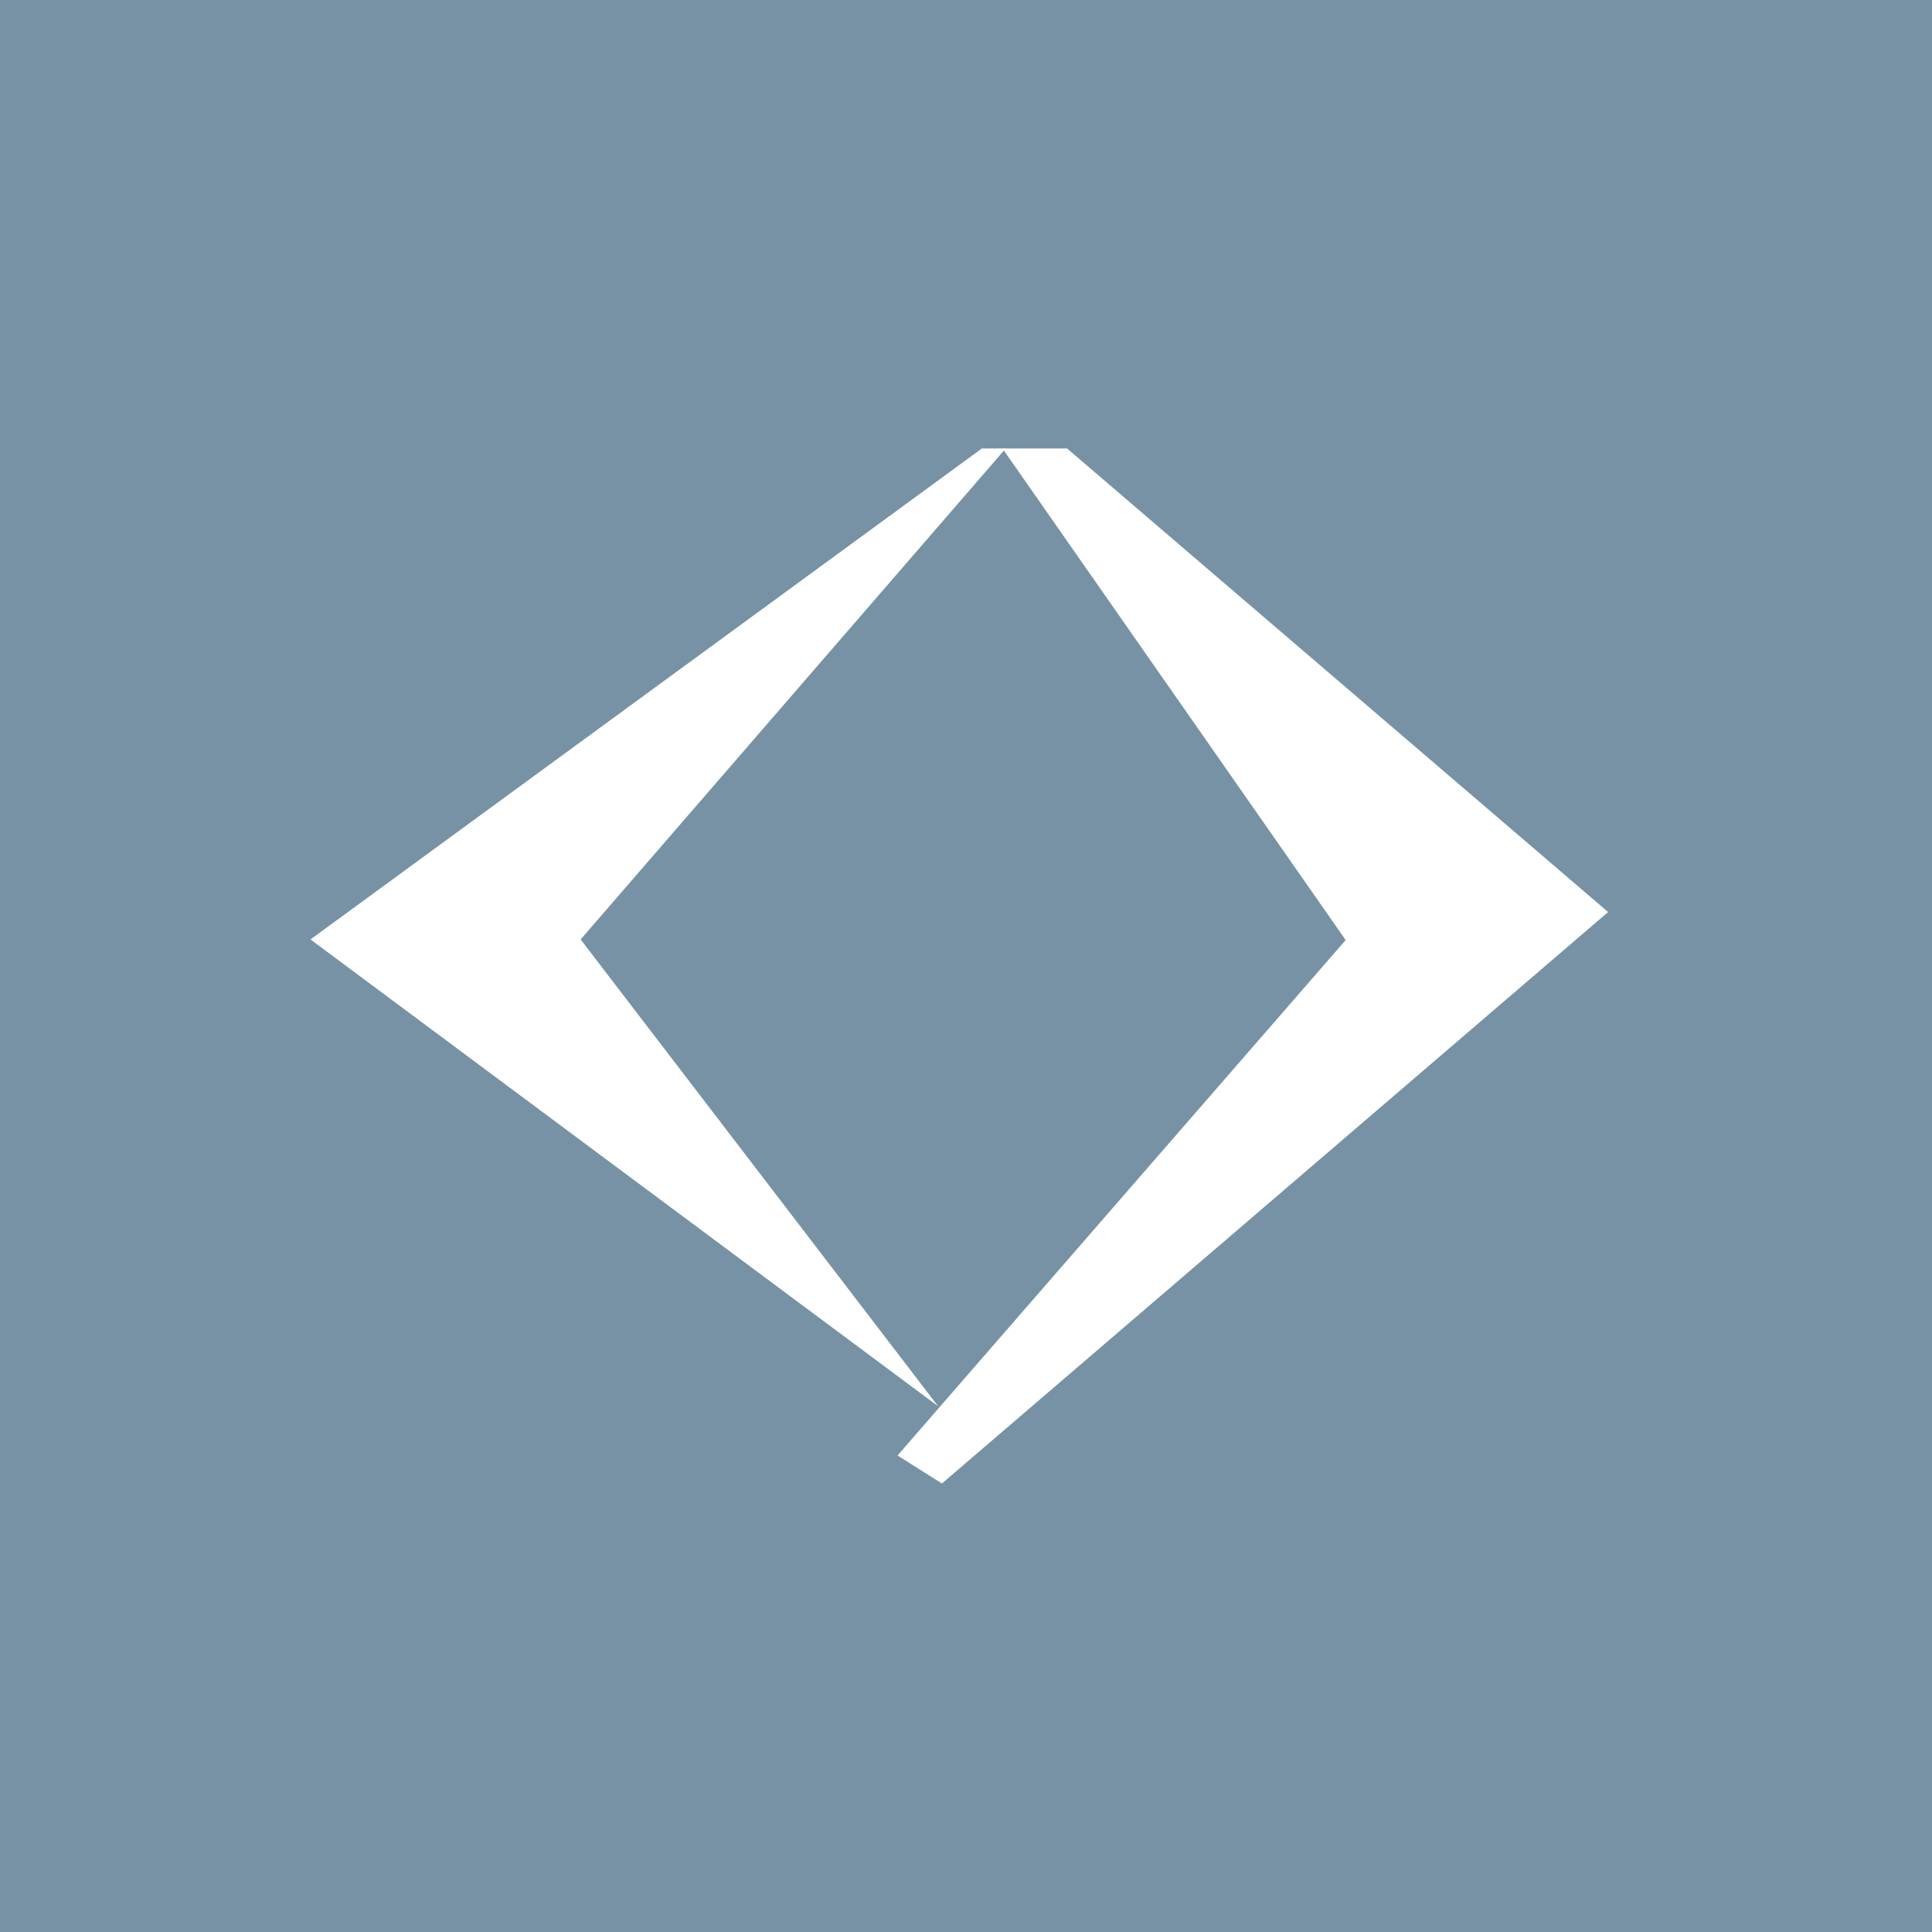
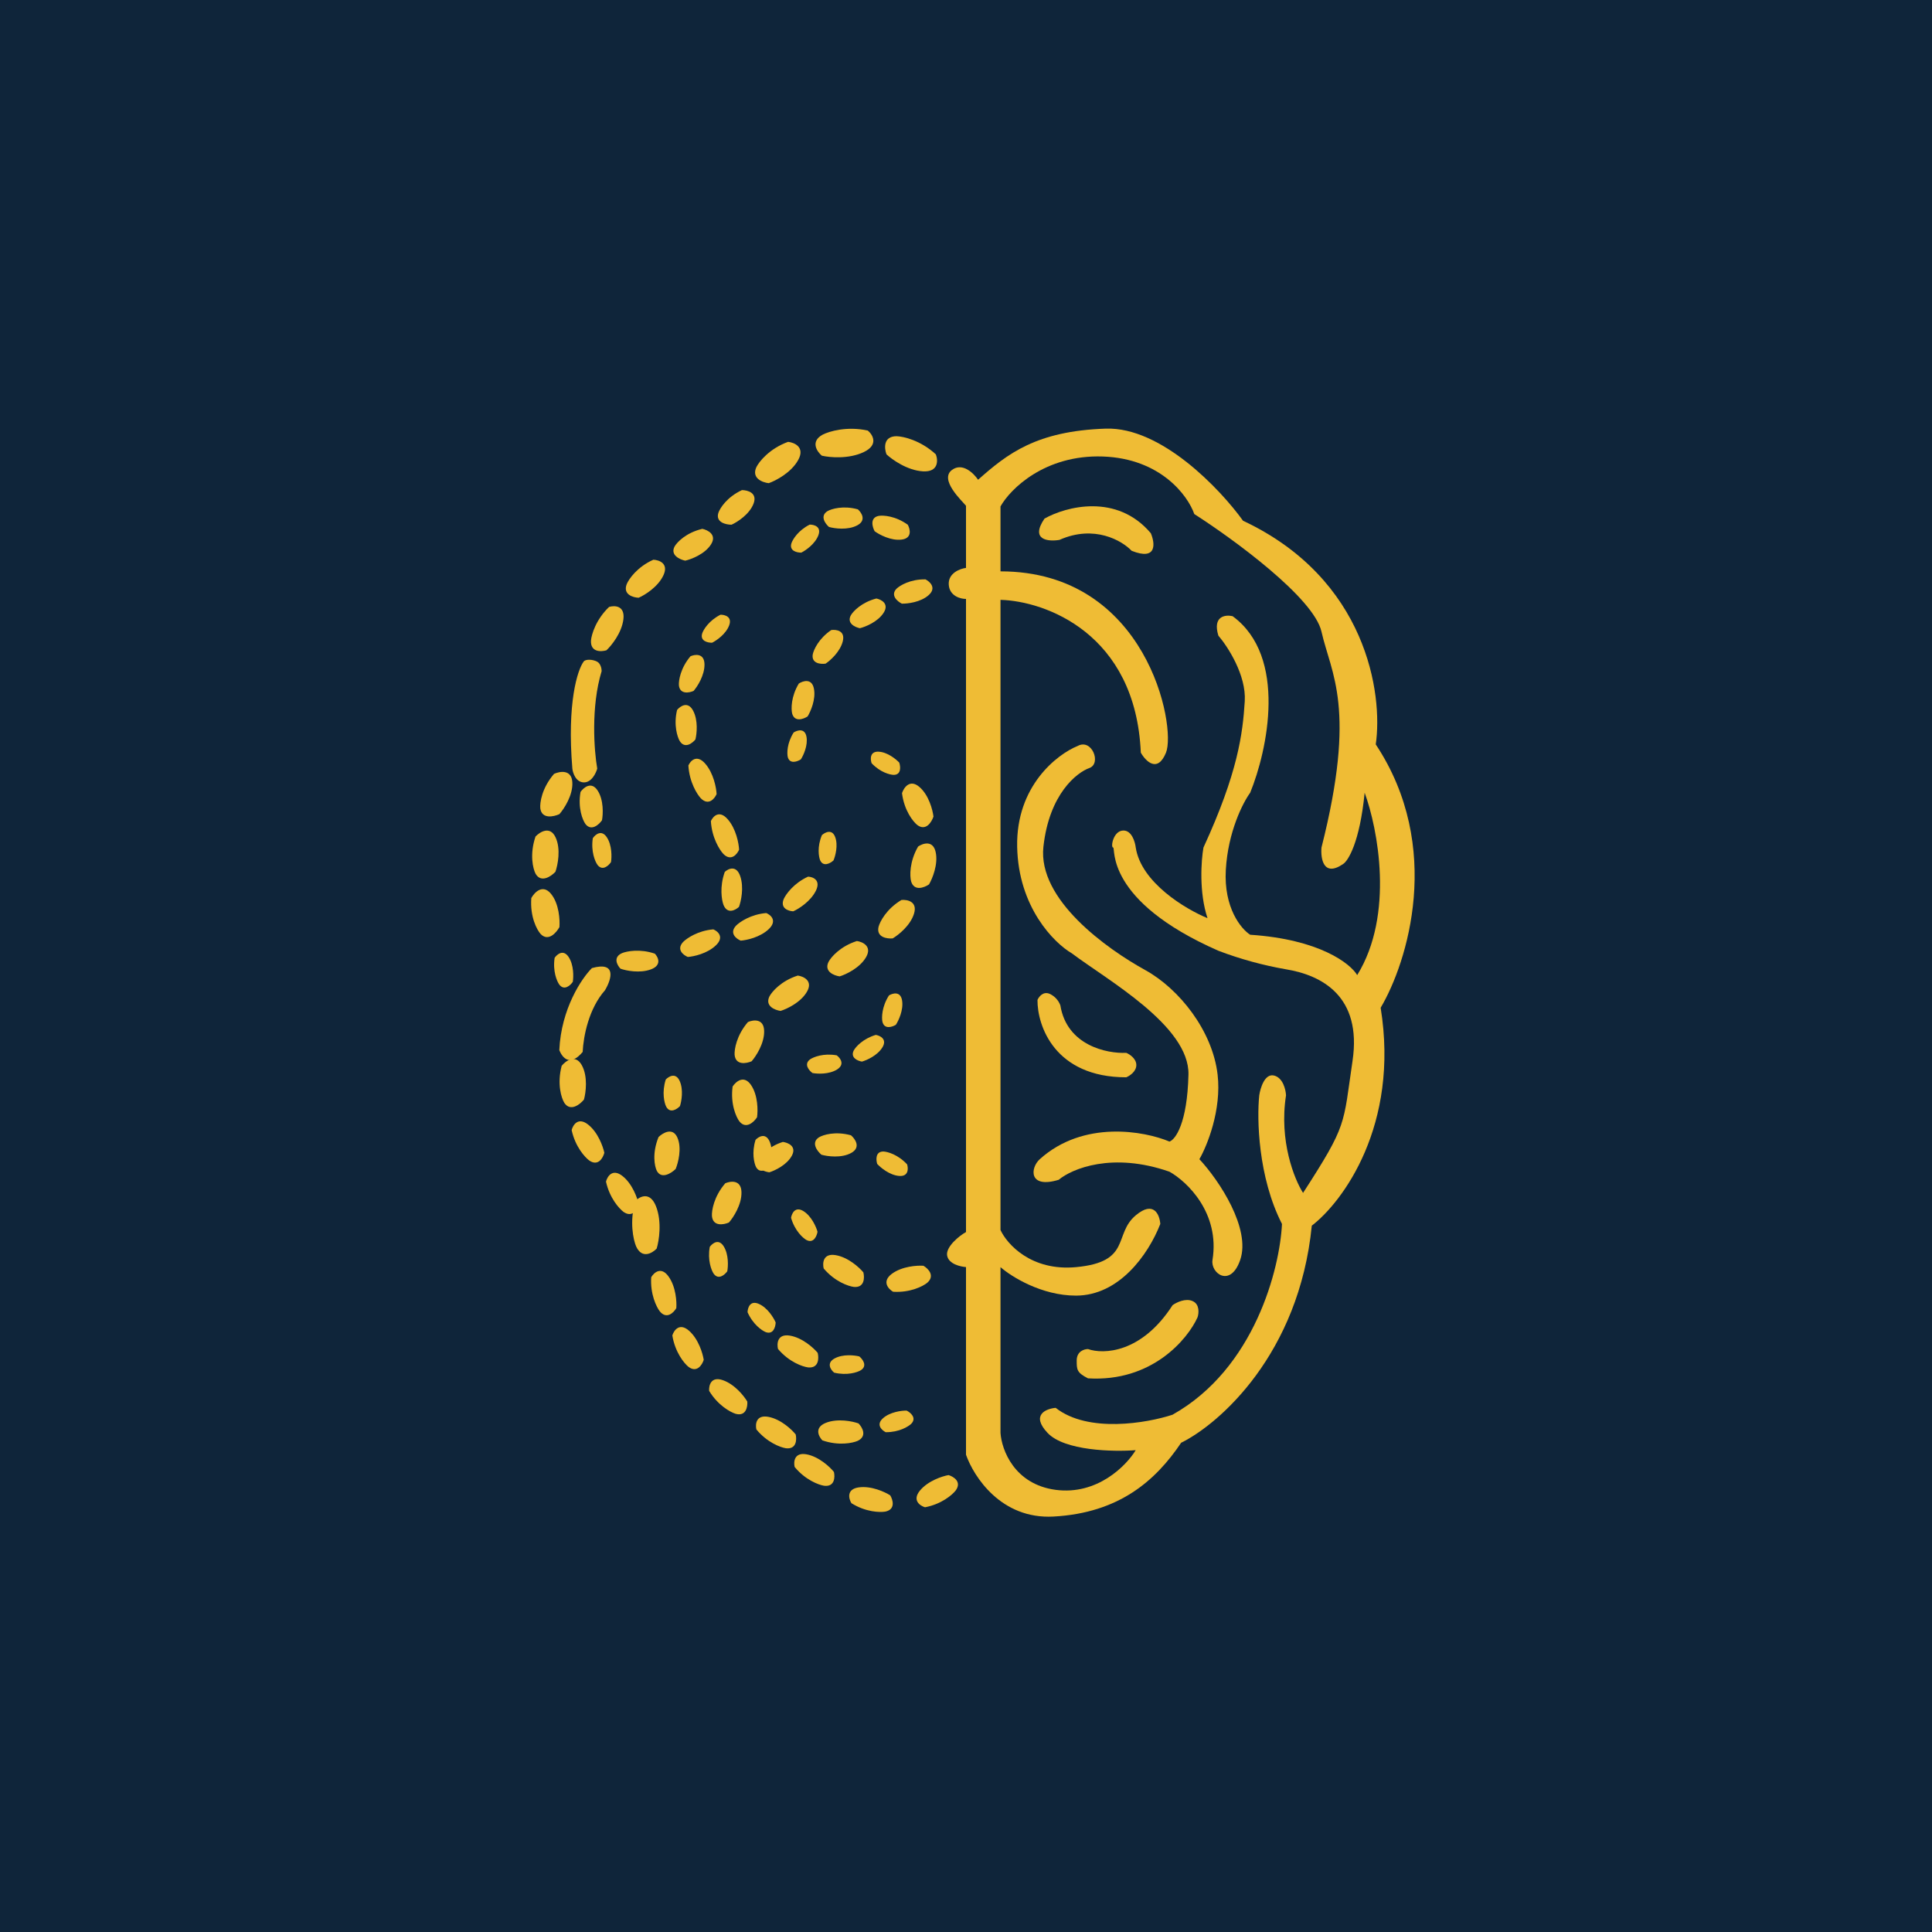
<svg xmlns="http://www.w3.org/2000/svg" width="56" height="56">
-   <path fill="#7792A4" d="M0 0h56v56H0z" />
-   <path d="M28.459 13L9 27.23 27.191 40.76 16.83 27.23 29.15 13h-.691z" fill="#fff" />
-   <path d="M30.93 13l15.682 13.436L27.302 43l-1.287-.812 12.99-14.94L29.057 13h1.872z" fill="#fff" />
+   <path fill="#0F253A" d="M0 0h56v56H0z" />
+   <path d="M27.594 13.622c.302-.227.63.095.756.284.85-.755 1.689-1.414 3.7-1.482 1.61-.054 3.325 1.758 3.98 2.67 3.591 1.685 4.06 5.024 3.847 6.483 1.971 2.974.916 6.328.142 7.633.55 3.41-1.102 5.632-1.996 6.316-.368 3.722-2.678 5.746-3.787 6.293-.74 1.1-1.8 2.035-3.7 2.139-1.521.083-2.313-1.16-2.536-1.792v-5.439c-.153-.011-.504-.084-.547-.335-.044-.252.358-.579.547-.68V17.36c-.146.003-.479-.076-.5-.415-.02-.339.337-.464.5-.484V14.66c-.11-.138-.785-.755-.406-1.039z" fill="#EFBC35" />
+   <path d="M31.967 13.232c-1.678-.058-2.683.94-2.967 1.447v1.882c4.249 0 5.102 4.504 4.797 5.255-.245.6-.588.25-.73 0-.15-3.463-2.78-4.395-4.067-4.429v18.266c.188.408.889 1.196 2.187 1.076 1.622-.15 1.078-.951 1.733-1.502.524-.44.693-.016.712.25-.353.901-1.2 2.077-2.445 2.077-.997 0-1.873-.55-2.187-.825v4.804c.031.483.395 1.49 1.599 1.651 1.204.16 2.049-.7 2.32-1.15-.647.05-2.066.02-2.555-.501-.49-.52-.047-.701.235-.726.94.74 2.649.442 3.386.2 2.388-1.34 3.111-4.245 3.174-5.53-.696-1.36-.73-3.052-.659-3.728.032-.216.16-.635.424-.575.263.06.344.409.352.575-.207 1.322.243 2.436.494 2.828 1.293-2.002 1.156-1.952 1.434-3.828.278-1.877-.9-2.485-1.928-2.653a10.669 10.669 0 01-1.961-.538c-3.312-1.458-2.971-2.992-3.05-2.992-.079 0 0-.493.299-.493.24 0 .337.329.356.493.157 1.02 1.452 1.79 2.08 2.047-.25-.752-.183-1.678-.117-2.047 1-2.172 1.138-3.3 1.197-4.24.047-.753-.49-1.581-.765-1.902-.173-.568.203-.612.412-.564 1.602 1.17 1.008 3.9.51 5.118-.21.286-.644 1.133-.706 2.236-.063 1.103.444 1.713.706 1.88 2.01.133 2.905.835 3.102 1.17 1.083-1.755.595-4.255.216-5.286-.142 1.438-.478 1.978-.628 2.069-.566.384-.651-.16-.623-.481 1.027-4.053.277-5.03 0-6.257-.221-.98-2.55-2.681-3.687-3.409-.184-.531-.973-1.609-2.65-1.668z" fill="#0F253A" />
+   <path d="M16.212 30.44c.053-1.206.653-2.089.946-2.38.698-.194.588.287.378.643-.47.533-.624 1.324-.647 1.788-.377.449-.594.155-.677-.051zM27.126 13.17c-.442-.408-.943-.521-1.138-.526-.39 0-.358.35-.293.525.163.153.602.466 1.057.493.455.026.44-.318.374-.493zM25.154 12.48c-.604-.133-1.124.023-1.308.118-.364.198-.168.49-.025.61.224.053.781.104 1.217-.105.437-.209.26-.502.116-.623zM22.843 12.807c-.538.196-.835.567-.917.729-.153.326.174.449.356.469.201-.07.654-.305.856-.675.202-.37-.112-.503-.295-.523zM21.505 14.206c-.438.205-.639.527-.684.663-.082.273.221.34.383.34.164-.074.521-.3.639-.613s-.176-.39-.338-.39zM23.469 15.206c-.337.171-.494.433-.53.543-.067.221.163.271.287.269.126-.063.4-.25.495-.503.095-.253-.129-.311-.252-.309zM20.883 17.818c-.336.171-.494.433-.53.543-.067.221.163.271.287.269.126-.063.401-.25.495-.503.095-.253-.129-.311-.252-.309zM20.014 19.022c-.288.34-.344.7-.336.837.025.274.295.226.426.168.109-.125.324-.456.316-.778-.009-.321-.275-.285-.406-.227zM19.625 20.58c-.104.434.008.78.077.899.145.233.364.067.455-.045.04-.161.084-.554-.068-.837-.151-.283-.372-.13-.464-.018zM19.953 22.188c.028.482.252.835.36.951.224.226.399.013.458-.122-.008-.179-.087-.607-.332-.885-.246-.278-.427-.078-.486.056zM20.605 23.8c.028.482.253.835.361.951.223.226.398.013.457-.122-.008-.179-.086-.607-.332-.885-.246-.279-.426-.078-.486.056zM21.008 25.273c-.155.43-.09.817-.037.957.112.276.345.153.448.057.06-.159.15-.56.037-.89-.112-.33-.346-.22-.448-.124zM23.422 25.41c-.413.189-.64.507-.703.643-.117.274.133.356.273.362.154-.068.5-.283.656-.595.154-.313-.087-.404-.226-.41zM22.21 26.465c-.451.038-.772.26-.876.366-.202.218.006.38.136.434.168-.012.566-.096.816-.337.25-.242.054-.41-.076-.463zM20.676 26.938c-.451.038-.772.26-.876.366-.202.218.006.38.136.434.168-.012.566-.096.816-.338.25-.24.054-.409-.076-.462zM18.98 27.642c-.428-.147-.81-.072-.948-.016-.271.118-.145.351-.047.452.159.057.558.14.882.02.325-.121.211-.354.114-.456zM24.864 14.763c-.423-.117-.761-.014-.878.052-.228.14-.067.364.042.459.157.045.54.1.817-.045.277-.145.128-.371.02-.466zM26.313 15.21c-.357-.257-.71-.279-.842-.257-.262.05-.188.318-.119.445.132.097.473.282.783.242.31-.039.247-.303.178-.43zM26.825 16.793c-.439-.007-.741.177-.838.27-.186.192.024.37.153.434.163.004.548-.04.78-.249.233-.21.033-.39-.095-.455zM25.401 17.348c-.425.11-.669.368-.737.483-.13.235.12.35.26.378.159-.039.519-.183.688-.447.17-.264-.07-.386-.21-.414zM24.093 18.263c-.364.247-.508.572-.535.704-.044.266.23.29.372.269.136-.09.427-.348.5-.654.072-.306-.195-.34-.337-.32zM23.154 19.813c-.228.378-.224.735-.194.866.07.26.328.166.449.087.086-.14.244-.496.183-.804-.06-.31-.317-.228-.438-.149zM23.005 21.23c-.197.313-.196.605-.171.713.056.213.276.134.379.068.075-.115.211-.41.162-.662-.05-.253-.267-.184-.37-.118zM25.264 22.122c.253.268.535.337.645.338.218-.005.195-.24.156-.356-.094-.1-.344-.305-.6-.316-.255-.012-.24.218-.201.334zM23.823 24.207c-.142.34-.092.63-.05.73.092.2.296.086.386.003.054-.126.14-.44.048-.68-.09-.24-.294-.136-.384-.053zM26.145 22.99c.064.508.323.828.444.924.249.185.415-.086.468-.245-.022-.19-.134-.626-.41-.861-.276-.235-.45.023-.502.182zM26.612 24.537c-.255.442-.242.855-.204 1.006.086.3.382.186.52.092.096-.164.27-.58.193-.936-.077-.355-.371-.256-.509-.162zM26.129 26.086c-.436.261-.624.628-.664.779-.069.303.244.35.41.335.163-.096.516-.373.62-.722.104-.35-.2-.407-.366-.392zM24.837 27.276c-.483.154-.75.468-.822.605-.136.28.159.397.323.42.18-.055.587-.244.767-.56.18-.316-.104-.442-.268-.465zM23.124 28.277c-.483.154-.75.468-.822.605-.136.28.159.397.323.42.18-.055.587-.244.767-.56.18-.316-.104-.442-.268-.465zM21.68 29.624c-.332.386-.397.794-.387.95.029.31.34.254.493.188.125-.143.373-.518.363-.882-.01-.365-.317-.322-.469-.256zM21.023 34.297c-.333.387-.397.794-.387.95.028.31.34.255.492.188.126-.142.374-.518.364-.882-.01-.364-.317-.322-.47-.255zM21.235 31.493c-.067.507.102.883.194 1.008.193.243.424.024.514-.116.028-.188.03-.64-.176-.938-.207-.3-.44-.094-.532.046zM20.355 15.329c-.47.112-.73.387-.801.51-.134.252.15.38.308.412.175-.04.57-.19.748-.473.177-.282-.096-.417-.255-.45zM18.937 16.224c-.467.209-.709.558-.771.707-.117.3.181.389.345.395.175-.075.563-.312.72-.654.158-.343-.13-.442-.294-.448zM17.655 17.592c-.383.367-.51.8-.525.972-.02.342.29.333.448.285.144-.134.444-.503.492-.901.047-.399-.257-.403-.415-.356zM16.059 22.431c-.357.416-.414.84-.398 1 .043.318.387.244.554.167.135-.153.398-.554.374-.928-.024-.375-.363-.315-.53-.239zM15.522 24.247c-.176.52-.073.934.001 1.077.158.279.45.08.576-.054.068-.193.164-.663.003-1.002-.16-.339-.453-.155-.58-.021zM15.4 26.031c-.04.548.164.923.271 1.042.222.23.455-.037.544-.2.017-.203-.008-.683-.248-.97-.24-.287-.478-.034-.567.128z" fill="#EFBC35" />
+   <path d="M16.281 30.89c-.14.532-.008.938.075 1.075.176.268.454.05.57-.093.056-.198.119-.674-.064-1-.184-.327-.464-.124-.58.019zM16.827 22.954c-.082.466.06.812.14.927.17.224.393.023.482-.105.033-.174.053-.588-.127-.863s-.405-.087-.495.041zM17.183 24.294c-.058.386.065.676.134.773.144.19.322.027.393-.078.024-.143.032-.488-.121-.72-.153-.232-.334-.08-.405.025zM25.767 28.853c-.209.328-.214.643-.19.76.054.232.282.157.39.091.079-.121.226-.432.18-.707-.046-.274-.272-.21-.38-.144zM25.385 29.997c-.37.11-.58.344-.637.448-.11.211.111.306.235.326.139-.039.451-.176.595-.414.144-.238-.069-.34-.193-.36zM24.25 30.589c-.38-.068-.67.049-.768.116-.191.14-.034.323.068.397.14.027.482.044.715-.104.234-.15.088-.335-.014-.41zM26.293 33.75c-.264-.285-.566-.367-.684-.373-.237-.003-.22.238-.183.36.097.106.36.326.635.348.276.023.27-.214.232-.336zM16.076 27.764c-.058.386.065.676.134.773.143.19.322.027.393-.078.023-.143.032-.488-.121-.72-.154-.232-.335-.08-.406.025zM16.57 32.758c.104.48.383.786.51.88.258.178.399-.075.437-.224-.037-.178-.183-.593-.472-.819-.29-.227-.438.014-.476.163zM18.876 37.02c-.033.49.151.863.247.988.198.245.403.041.48-.09.015-.183-.01-.621-.226-.92-.215-.3-.424-.11-.501.023zM19.488 38.708c.078.485.34.806.462.906.248.193.402-.052.448-.198-.027-.181-.15-.602-.427-.845-.276-.242-.438-.01-.483.137zM20.555 40.315c.253.42.615.617.765.664.302.085.353-.2.341-.354-.092-.157-.363-.5-.709-.62s-.409.157-.397.31zM21.924 41.433c.311.378.698.52.853.545.311.039.32-.25.287-.4-.114-.142-.432-.443-.792-.51-.36-.067-.382.215-.348.365zM23.033 42.52c.31.378.698.521.853.545.31.04.32-.25.286-.4-.114-.142-.432-.442-.791-.51-.36-.067-.382.216-.348.366zM24.678 43.57c.413.26.825.271.98.245.306-.061.225-.34.146-.471-.152-.098-.548-.282-.91-.232-.363.05-.295.326-.216.458zM26.812 43.689c.478-.09.791-.36.888-.485.186-.254-.06-.404-.206-.448-.178.031-.593.164-.828.448-.234.284 0 .441.146.485zM17.565 34.25c.105.48.384.785.51.879.26.178.4-.075.438-.223-.037-.18-.183-.593-.472-.82-.29-.226-.438.015-.476.164z" fill="#EFBC35" />
+   <path d="M18.414 34.813c-.173.593-.057 1.122.023 1.312.17.376.469.2.597.066.067-.22.157-.77-.017-1.22-.174-.449-.475-.292-.603-.158zM19.297 31.292c-.118.37-.041.677.012.783.112.21.313.078.4-.014.045-.138.106-.476-.009-.73-.115-.253-.317-.131-.403-.04zM20.573 36.141c-.069.383.046.677.112.776.138.193.32.036.395-.067.027-.142.045-.486-.102-.722-.146-.236-.33-.09-.405.013zM21.668 38.035c.158.356.417.533.527.577.222.08.284-.153.288-.28-.057-.133-.234-.427-.488-.538-.253-.112-.323.114-.327.241zM24.177 39.787c.376.09.673-.008.774-.07.2-.127.054-.32-.043-.4-.14-.036-.479-.074-.72.06-.243.135-.108.33-.01.41zM25.673 41.513c.387.003.654-.161.74-.244.165-.17-.02-.326-.133-.382-.144-.003-.483.038-.69.225-.205.186-.03.345.083.401zM22.929 35.299c.108.373.341.584.444.642.21.11.303-.113.323-.238-.038-.14-.175-.455-.411-.6-.236-.144-.336.07-.356.196zM23.876 36.769c.322.38.715.513.872.533.313.03.315-.269.277-.422-.118-.143-.446-.442-.81-.5-.363-.057-.377.235-.34.389zM22.552 39.102c.322.38.715.513.872.533.313.03.315-.269.277-.422-.119-.143-.446-.442-.81-.5-.363-.057-.377.236-.34.389zM23.838 41.75c.47.163.876.078 1.02.015.286-.135.137-.394.027-.506-.173-.063-.606-.153-.948-.017-.343.137-.209.396-.099.509zM25.886 37.442c.494.032.864-.158.987-.257.24-.206.03-.416-.106-.496-.183-.014-.624.014-.92.236-.294.223-.097.437.039.517zM21.9 33.04c-.117.37-.04.676.012.783.112.21.313.077.4-.015.045-.137.107-.476-.008-.729-.116-.253-.317-.132-.404-.04z" fill="#EFBC35" />
+   <path d="M22.69 33.1c-.425.135-.645.405-.703.523-.106.24.163.339.312.357.158-.048.511-.213.655-.485.144-.272-.116-.377-.265-.396zM24.666 32.907c-.458-.126-.812-.012-.93.06-.235.154-.049.4.073.503.17.049.582.106.867-.053.285-.16.112-.406-.01-.51zM19.088 32.958c-.192.474-.114.85-.05.979.134.253.42.07.546-.053.073-.176.186-.605.05-.911-.135-.307-.42-.138-.546-.015zM33.988 37.831c-.897 1.395-2.008 1.43-2.452 1.272-.11 0-.327.066-.327.33s0 .353.327.519c1.85.113 2.887-1.131 3.175-1.768.04-.117.066-.377-.14-.47-.205-.095-.474.038-.583.117zM32.645 31.226c-2.074 0-2.58-1.495-2.573-2.243.04-.092.164-.256.351-.177a.596.596 0 01.312.334c.187 1.165 1.351 1.404 1.91 1.377.097.04.292.166.292.354 0 .19-.195.315-.292.355zM33.358 15.457c-.989-1.173-2.468-.772-3.083-.425-.424.625.113.672.434.617 1.011-.45 1.816.023 2.092.316.74.296.68-.215.557-.508z" fill="#EFBC35" />
+   <path d="M29.483 24.542c-.034-1.756 1.155-2.678 1.754-2.92.413-.226.697.512.338.64-.36.128-1.162.746-1.331 2.28-.17 1.535 1.838 2.963 2.958 3.58.972.538 1.943 1.748 2.091 3.027.118 1.023-.303 2.06-.528 2.451.577.618 1.496 2.013 1.183 2.92-.283.82-.865.385-.803 0 .22-1.364-.74-2.273-1.246-2.557-1.657-.58-2.831-.086-3.212.234-.878.267-.827-.346-.549-.597 1.268-1.142 3.035-.817 3.76-.511.17-.057.516-.524.55-1.94.034-1.415-2.366-2.75-3.38-3.516-.514-.299-1.551-1.334-1.585-3.09zM16.59 22.278c-.159-1.907.15-2.86.325-3.098.05-.082.27-.07.396 0 .102.058.128.205.128.272-.317 1.039-.217 2.316-.128 2.826-.037.138-.17.41-.396.4-.226-.012-.311-.272-.325-.4z" fill="#EFBC35" />
</svg>
